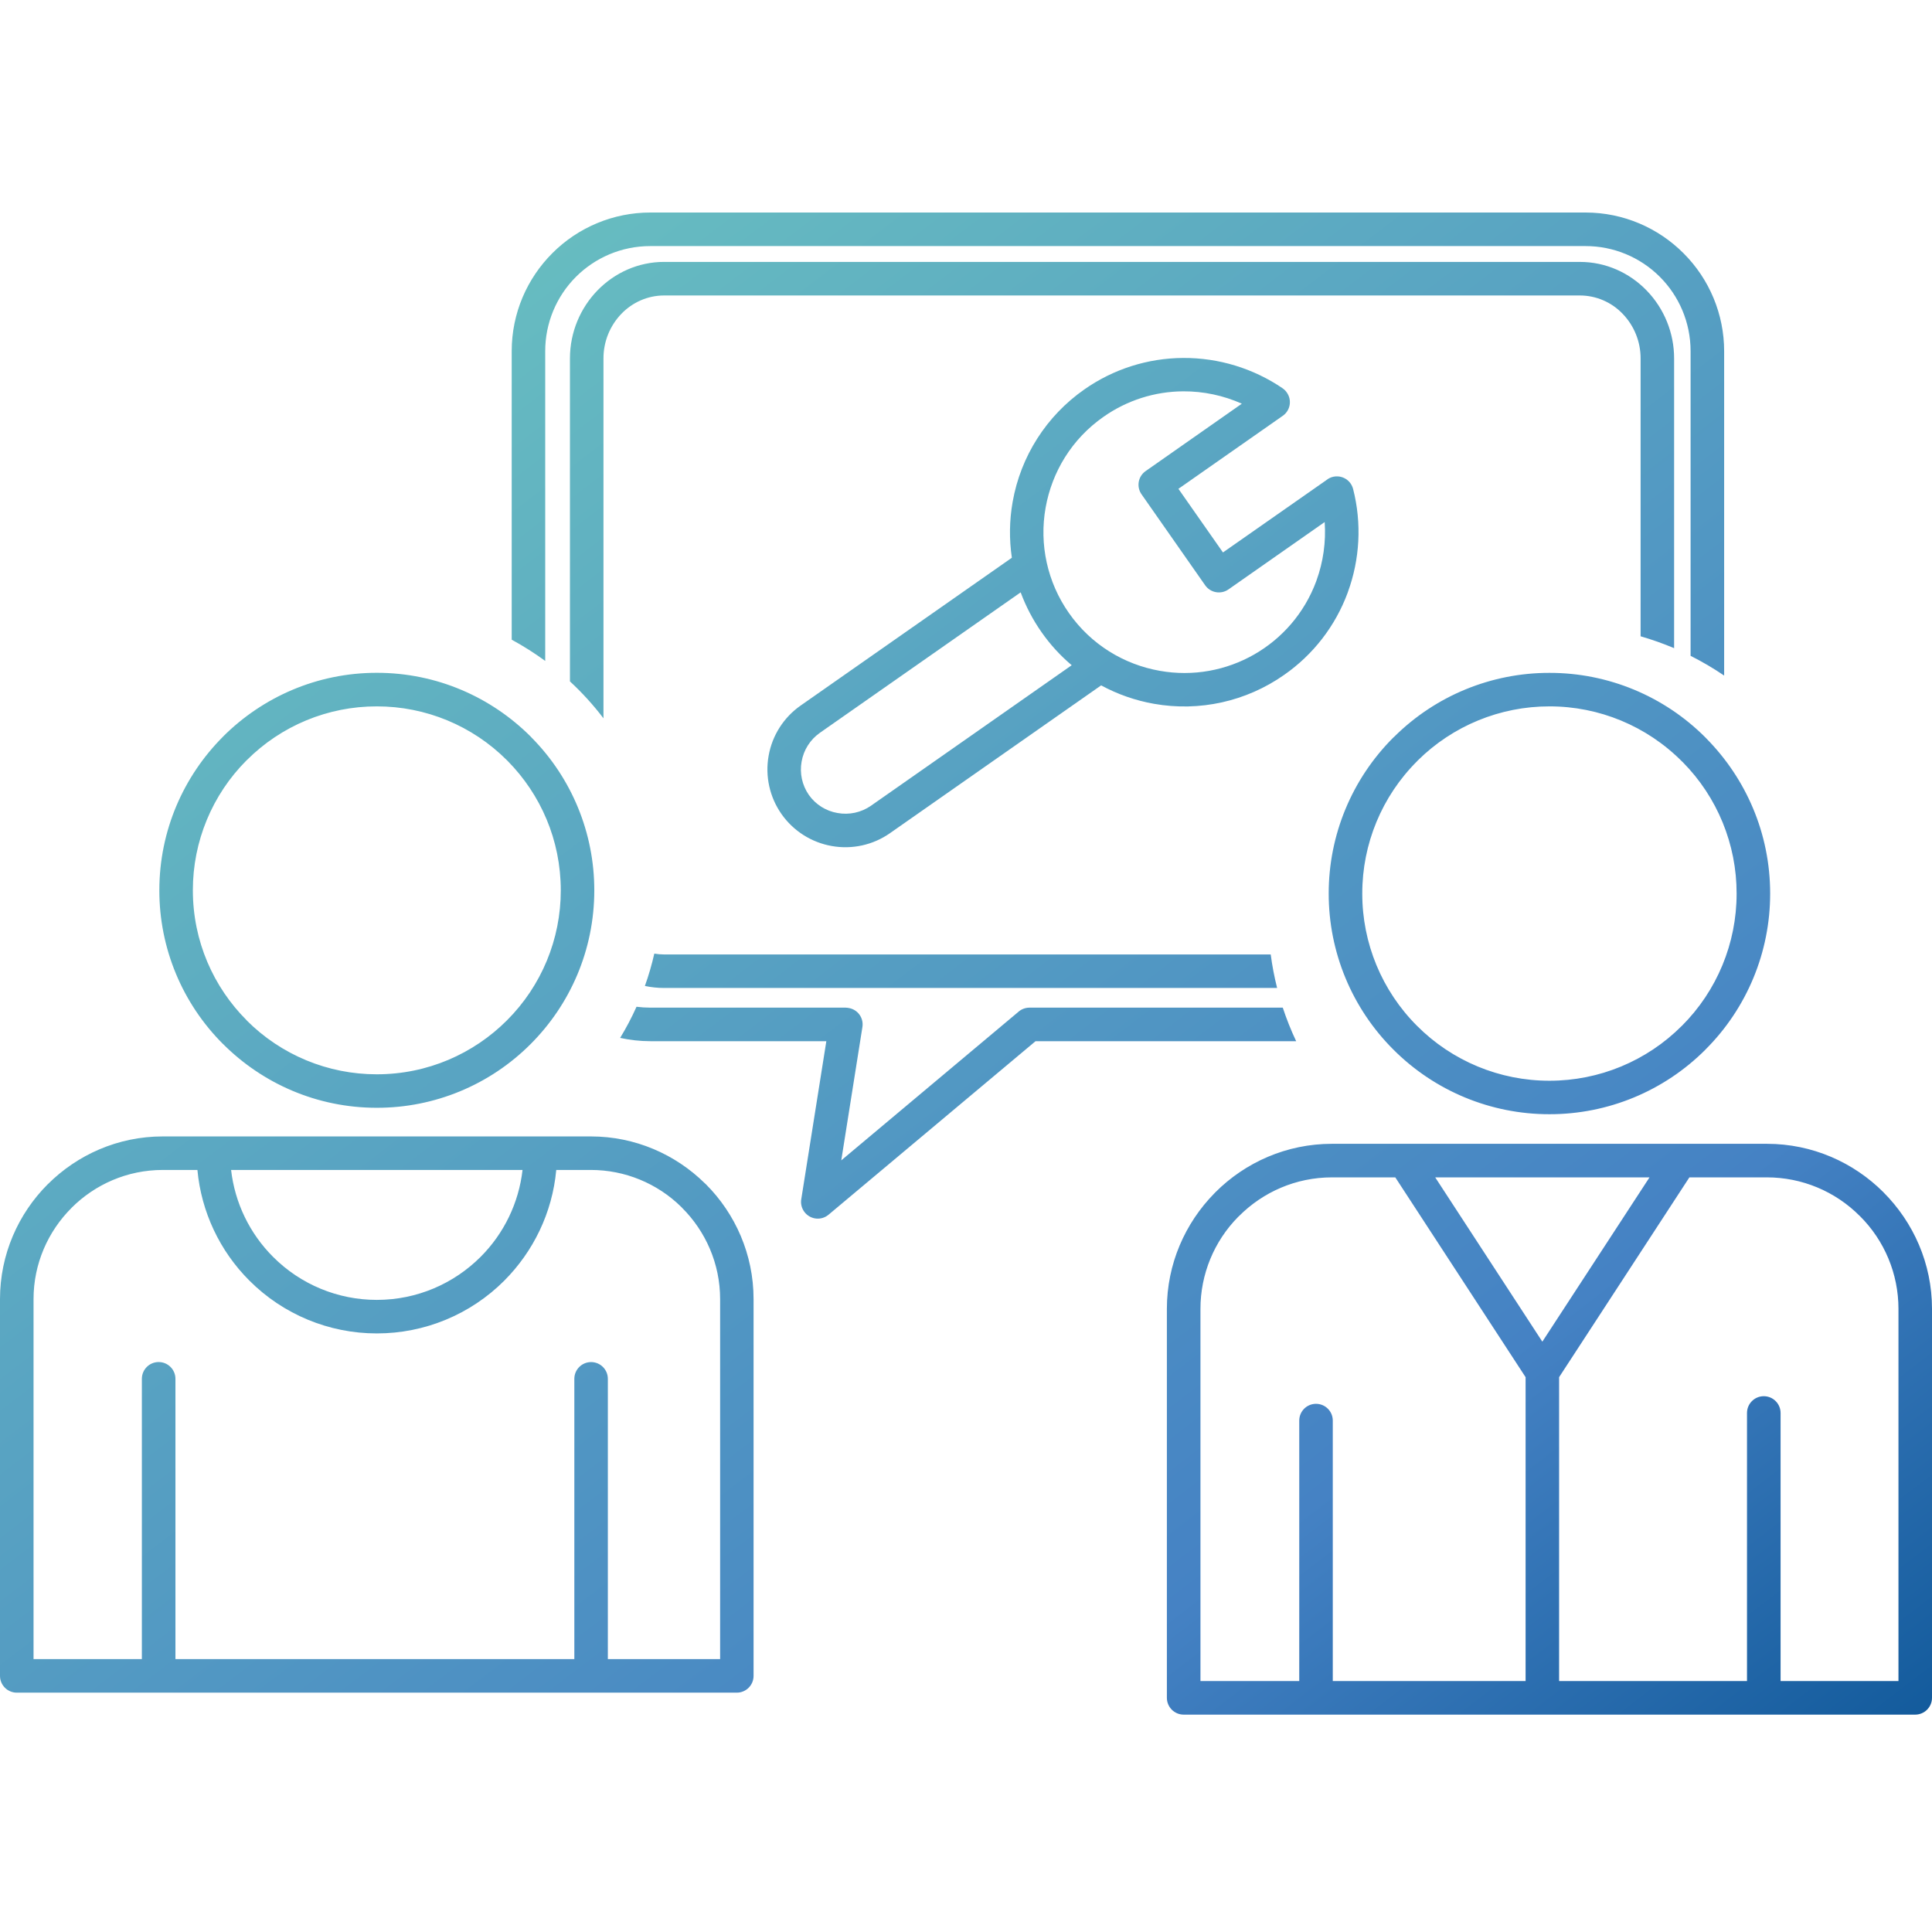
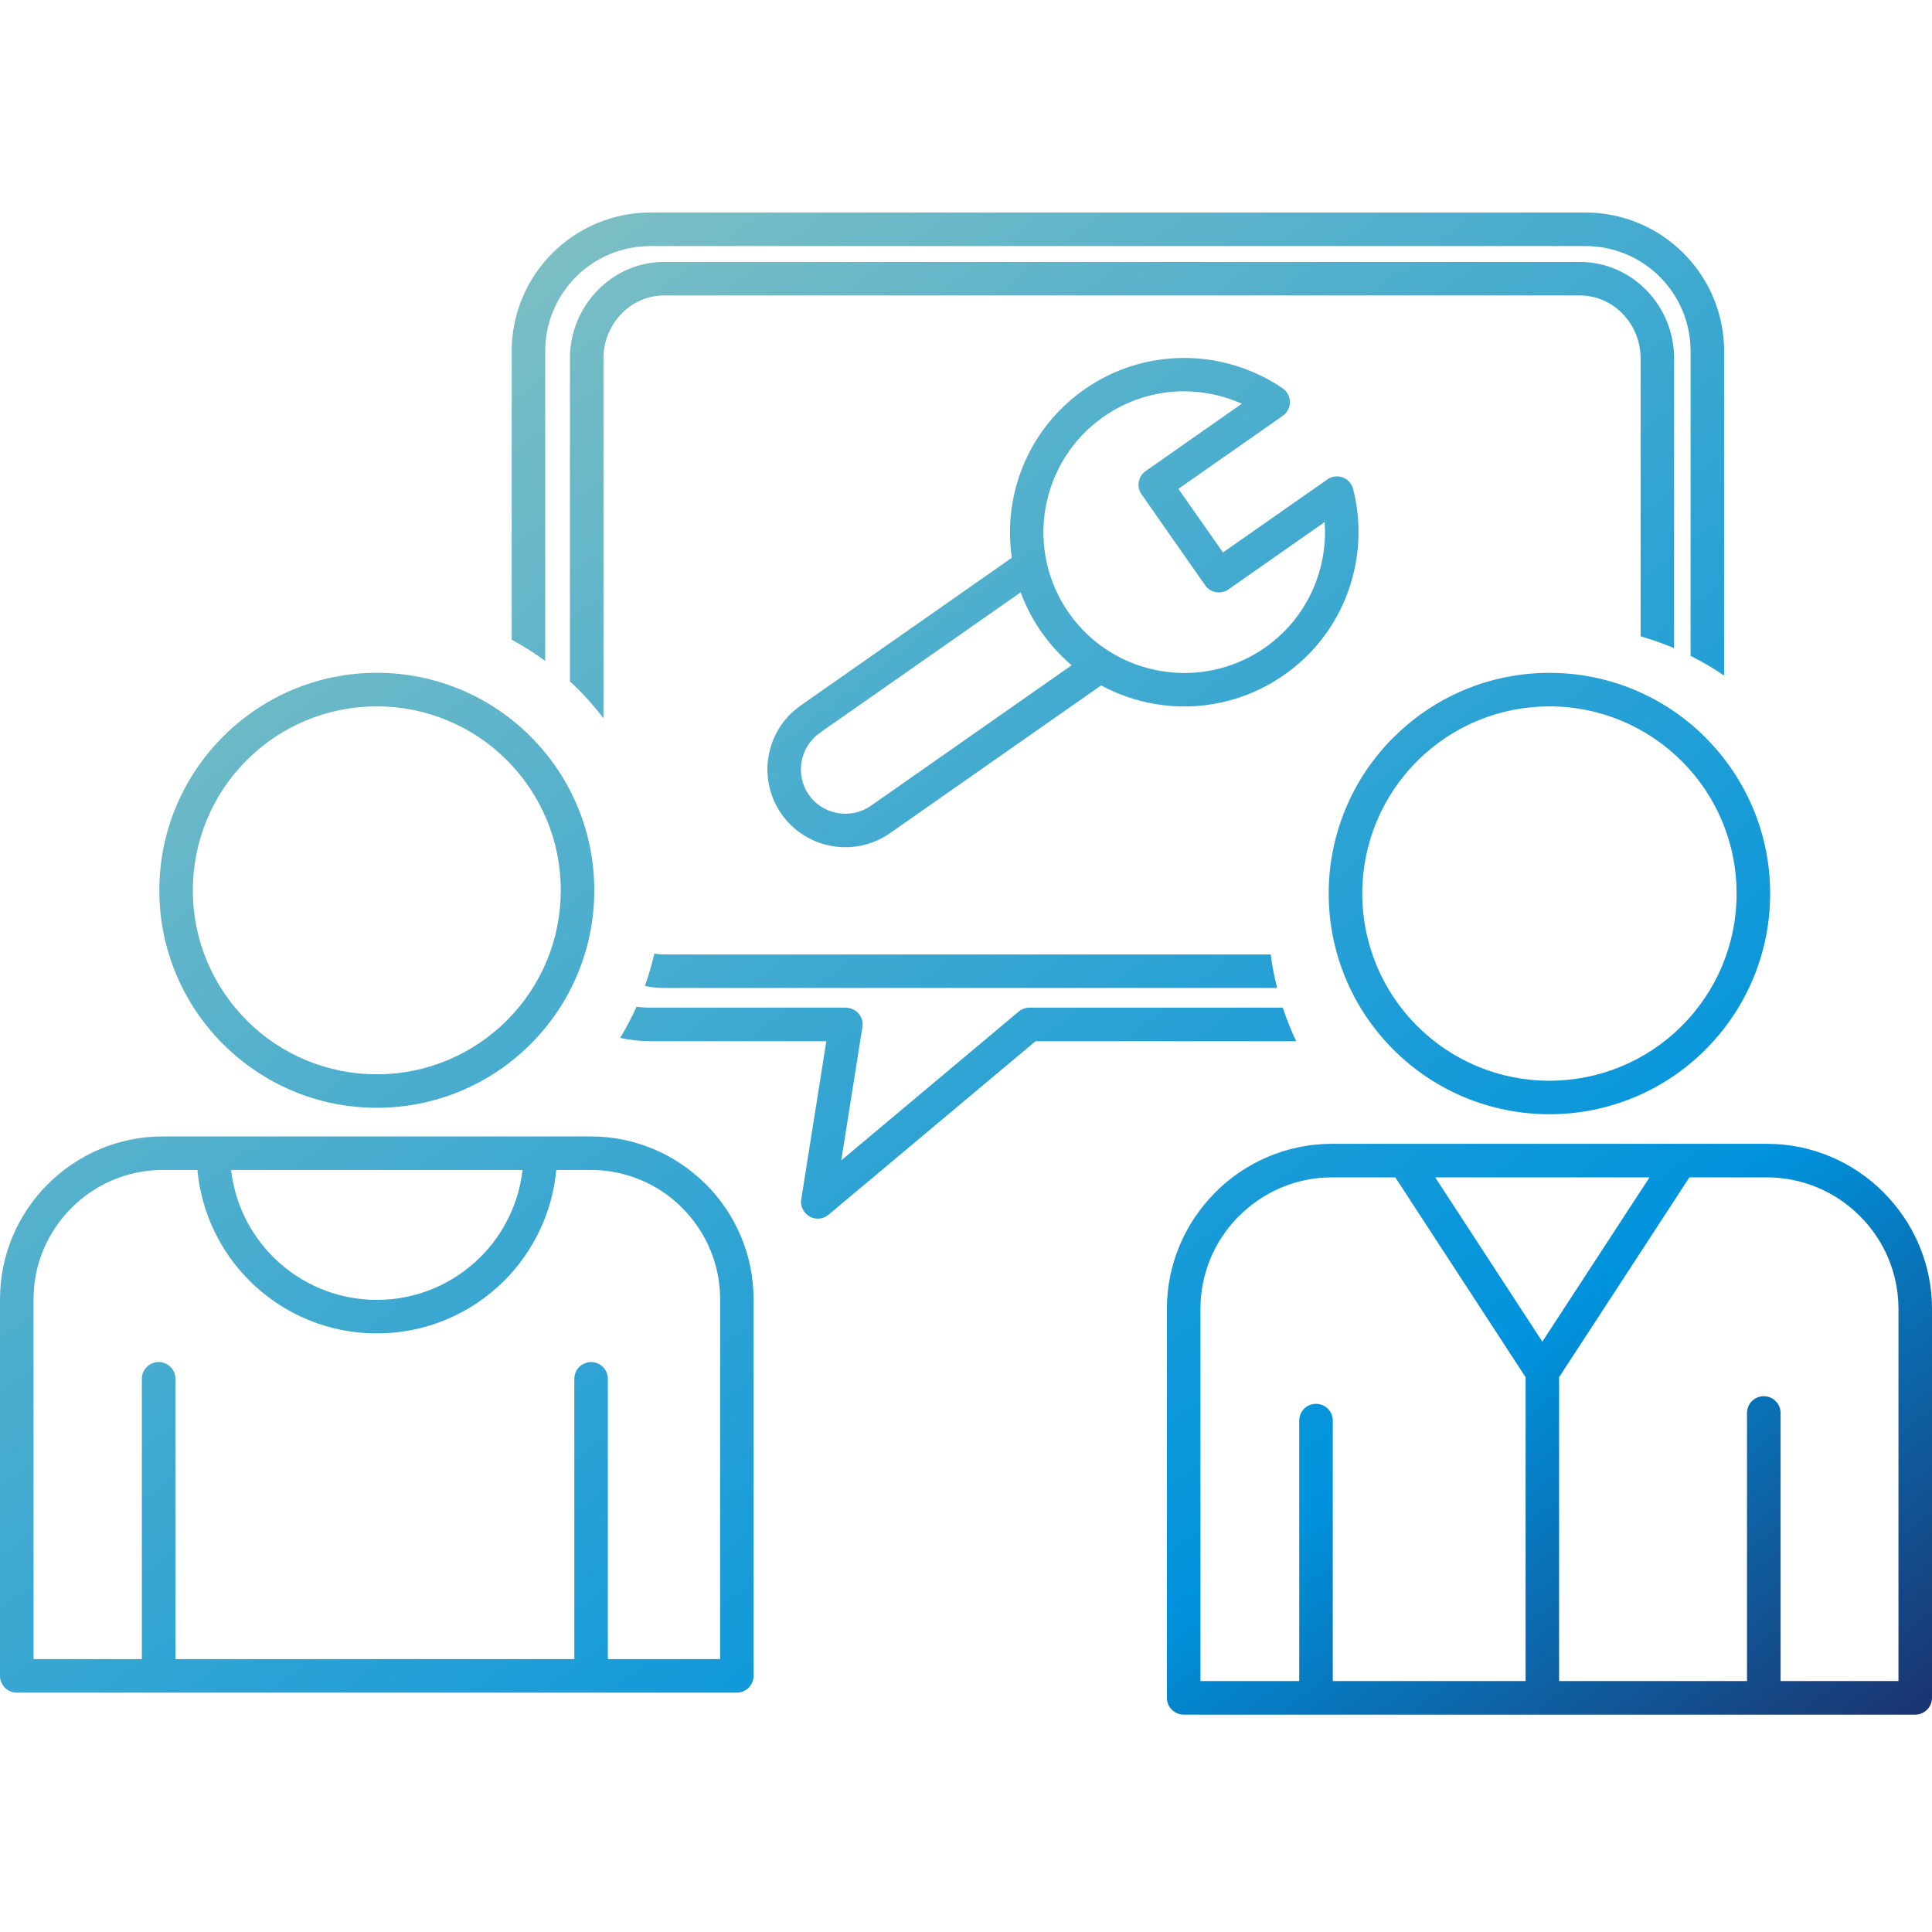
<svg xmlns="http://www.w3.org/2000/svg" width="200" height="200" fill="none">
  <path d="M52.971 66.22V36.356c0-3.954 1.607-7.546 4.204-10.143l.004-.005A14.328 14.328 0 0167.326 22h96.802c3.953 0 7.545 1.612 10.142 4.208l.005.005a14.32 14.32 0 014.208 10.143v33.578a30.355 30.355 0 00-3.474-2.041V36.356c0-3.006-1.214-5.73-3.183-7.7a10.86 10.86 0 00-7.698-3.182H67.326c-3.01 0-5.733 1.215-7.703 3.183a10.875 10.875 0 00-3.183 7.7v32.061a30.661 30.661 0 00-3.469-2.198zm95.602 55.662l11.089 17.007 11.095-17.007h-22.184zm11.824-52.227a22.755 22.755 0 0116.151 6.692l.097.103c4.082 4.132 6.601 9.8 6.601 16.049a22.77 22.77 0 01-6.692 16.146l-.006.005h.006a22.773 22.773 0 01-16.157 6.693 22.775 22.775 0 01-16.157-6.693 22.779 22.779 0 01-6.693-16.151 22.785 22.785 0 016.693-16.152l.108-.097a22.754 22.754 0 0116.049-6.595zm13.698 9.146a19.295 19.295 0 00-13.698-5.677 19.335 19.335 0 00-13.621 5.591l-.082.088a19.307 19.307 0 00-5.672 13.698 19.316 19.316 0 005.672 13.698 19.316 19.316 0 0013.703 5.678 19.32 19.32 0 0013.703-5.678v.005a19.32 19.32 0 005.673-13.703 19.31 19.31 0 00-5.586-13.616l-.092-.082V78.8zm.79 43.08l-13.487 20.683v31.459h19.451v-27.751a1.738 1.738 0 013.476 0v27.751h12.203v-38.531a13.54 13.54 0 00-3.996-9.61v-.006l-.005.006a13.547 13.547 0 00-9.61-4.001h-8.032zm-16.956 52.142v-31.459l-13.488-20.683h-6.559c-3.746 0-7.147 1.53-9.612 4.001l-.088.081a13.534 13.534 0 00-3.911 9.529v38.531h10.227v-26.965c0-.959.776-1.735 1.735-1.735.96 0 1.736.776 1.736 1.735v26.965h19.962-.002zm40.333 3.475H122.53a1.741 1.741 0 01-1.735-1.741v-40.266c0-4.643 1.883-8.872 4.922-11.963l.098-.102c3.091-3.095 7.367-5.019 12.064-5.019h45.035c4.699 0 8.97 1.922 12.065 5.019h-.004c3.102 3.103 5.025 7.372 5.025 12.065v40.266c0 .96-.781 1.741-1.741 1.741h.003zM40.014 171.75h19.441v-29.013a1.734 1.734 0 113.47 0v29.013h11.622v-37.266c0-3.673-1.505-7.021-3.928-9.442l-.086-.092a13.335 13.335 0 00-9.357-3.837h-3.593c-.407 4.458-2.393 8.462-5.38 11.459a18.625 18.625 0 01-13.194 5.463 18.614 18.614 0 01-13.187-5.463 18.609 18.609 0 01-5.386-11.459h-3.592c-3.677 0-7.02 1.504-9.442 3.927h.005c-2.429 2.423-3.935 5.769-3.935 9.443v37.264h11.214v-29.011a1.738 1.738 0 013.476 0v29.011h21.855l-.003.003zm36.265 3.473H1.736c-.96 0-1.736-.78-1.736-1.735v-39.005c0-4.633 1.898-8.847 4.949-11.898v.005l.005-.005c3.05-3.044 7.26-4.942 11.885-4.942H61.17c4.577 0 8.744 1.852 11.79 4.846l.106.096c3.05 3.05 4.943 7.265 4.943 11.898v39.005c0 .955-.776 1.735-1.735 1.735h.005zm-22.186-54.11h-30.17a15.15 15.15 0 004.351 9.003 15.139 15.139 0 0010.734 4.448c4.194 0 7.99-1.704 10.739-4.448a15.15 15.15 0 004.346-9.003zM39.008 69.648c6.219 0 11.846 2.526 15.921 6.596l.093.102a22.447 22.447 0 016.499 15.82c0 6.213-2.52 11.846-6.592 15.916a22.44 22.44 0 01-15.92 6.596c-6.209 0-11.835-2.52-15.913-6.596h-.004a22.434 22.434 0 01-6.597-15.917c0-6.208 2.522-11.834 6.597-15.911v-.005l.004-.005.005-.004c4.082-4.072 9.704-6.592 15.907-6.592zm13.468 9.05a18.997 18.997 0 00-13.468-5.574 18.972 18.972 0 00-13.463 5.57l-.01.004a19.006 19.006 0 00-5.57 13.469c0 5.26 2.132 10.019 5.58 13.463l-.005.005a18.988 18.988 0 0013.468 5.576c5.26 0 10.02-2.133 13.468-5.581a18.978 18.978 0 005.576-13.463c0-5.219-2.097-9.943-5.488-13.381l-.088-.088zm76.078-36.908a14.709 14.709 0 00-6.06-1.28 14.47 14.47 0 00-8.259 2.638c-3.297 2.3-5.341 5.728-5.994 9.407a14.539 14.539 0 002.407 10.897c2.3 3.29 5.728 5.34 9.407 5.99a14.546 14.546 0 0016.198-9.265l.03-.088c.7-1.927.99-3.99.847-6.046l-9.962 6.974a1.734 1.734 0 01-2.409-.428l-6.59-9.423a1.721 1.721 0 01.429-2.402l9.957-6.974h-.001zm-22.895 19.53L84.864 75.868a4.605 4.605 0 00-1.882 2.974 4.61 4.61 0 00.748 3.445 4.572 4.572 0 002.97 1.875 4.613 4.613 0 003.45-.744l20.793-14.554a17.864 17.864 0 01-3.131-3.433 18.073 18.073 0 01-2.153-4.111v-.001zm8.331 9.63l-21.86 15.3a8.044 8.044 0 01-6.024 1.33 8.063 8.063 0 01-5.21-3.316 8.049 8.049 0 01-1.33-6.02 8.044 8.044 0 013.32-5.208l21.861-15.298a18.015 18.015 0 01.081-5.78 17.996 17.996 0 017.428-11.648 17.959 17.959 0 0110.223-3.255 18.131 18.131 0 0110.3 3.142v.005c.168.112.315.26.438.44a1.723 1.723 0 01-.424 2.401l-10.803 7.56 4.611 6.586 10.677-7.468a1.732 1.732 0 012.796.899c.908 3.552.698 7.28-.541 10.667l-.031.092a17.917 17.917 0 01-6.572 8.488 17.969 17.969 0 01-13.473 2.99 18.053 18.053 0 01-5.469-1.908l.002.001zm20.191 36.834h-26.982L85.767 125.75a1.73 1.73 0 01-2.438-.219 1.723 1.723 0 01-.369-1.469l2.582-16.278H67.325c-1.076 0-2.121-.122-3.128-.341a28.833 28.833 0 001.695-3.224c.47.061.948.092 1.433.092h20.243v.004c.092 0 .184.011.271.028a1.721 1.721 0 011.438 1.972l-2.189 13.806 18.282-15.331a1.742 1.742 0 011.2-.479h26.222a30.387 30.387 0 001.387 3.473l.002-.001zm-65.432-80.67h94.806c2.689 0 5.132 1.131 6.902 2.954a10.106 10.106 0 012.847 7.04v29.99a30.936 30.936 0 00-3.469-1.229V37.106a6.638 6.638 0 00-1.863-4.627 6.139 6.139 0 00-4.417-1.892H68.749c-1.718 0-3.284.724-4.417 1.892a6.632 6.632 0 00-1.861 4.627v37.252a29.65 29.65 0 00-3.47-3.82V37.105c0-2.734 1.092-5.229 2.847-7.04 1.77-1.82 4.213-2.953 6.901-2.953zm63.459 75.16H68.749a9.455 9.455 0 01-1.99-.209c.389-1.085.715-2.204.975-3.347.332.055.67.087 1.015.087h62.795a29.88 29.88 0 00.663 3.469h.001z" fill="url(#paint0_linear)" />
  <defs>
    <linearGradient id="paint0_linear" x1="0" y1="45.748" x2="147.309" y2="238.684" gradientUnits="userSpaceOnUse">
-       <stop stop-color="#6BC3C0" />
-       <stop offset=".7" stop-color="#4582C4" />
-       <stop offset="1" stop-color="#044F90" />
+       <stop stop-color="#8BC4C1" />
+       <stop offset=".7" stop-color="#0093DD" />
+       <stop offset="1" stop-color="#23164D" />
    </linearGradient>
  </defs>
</svg>
